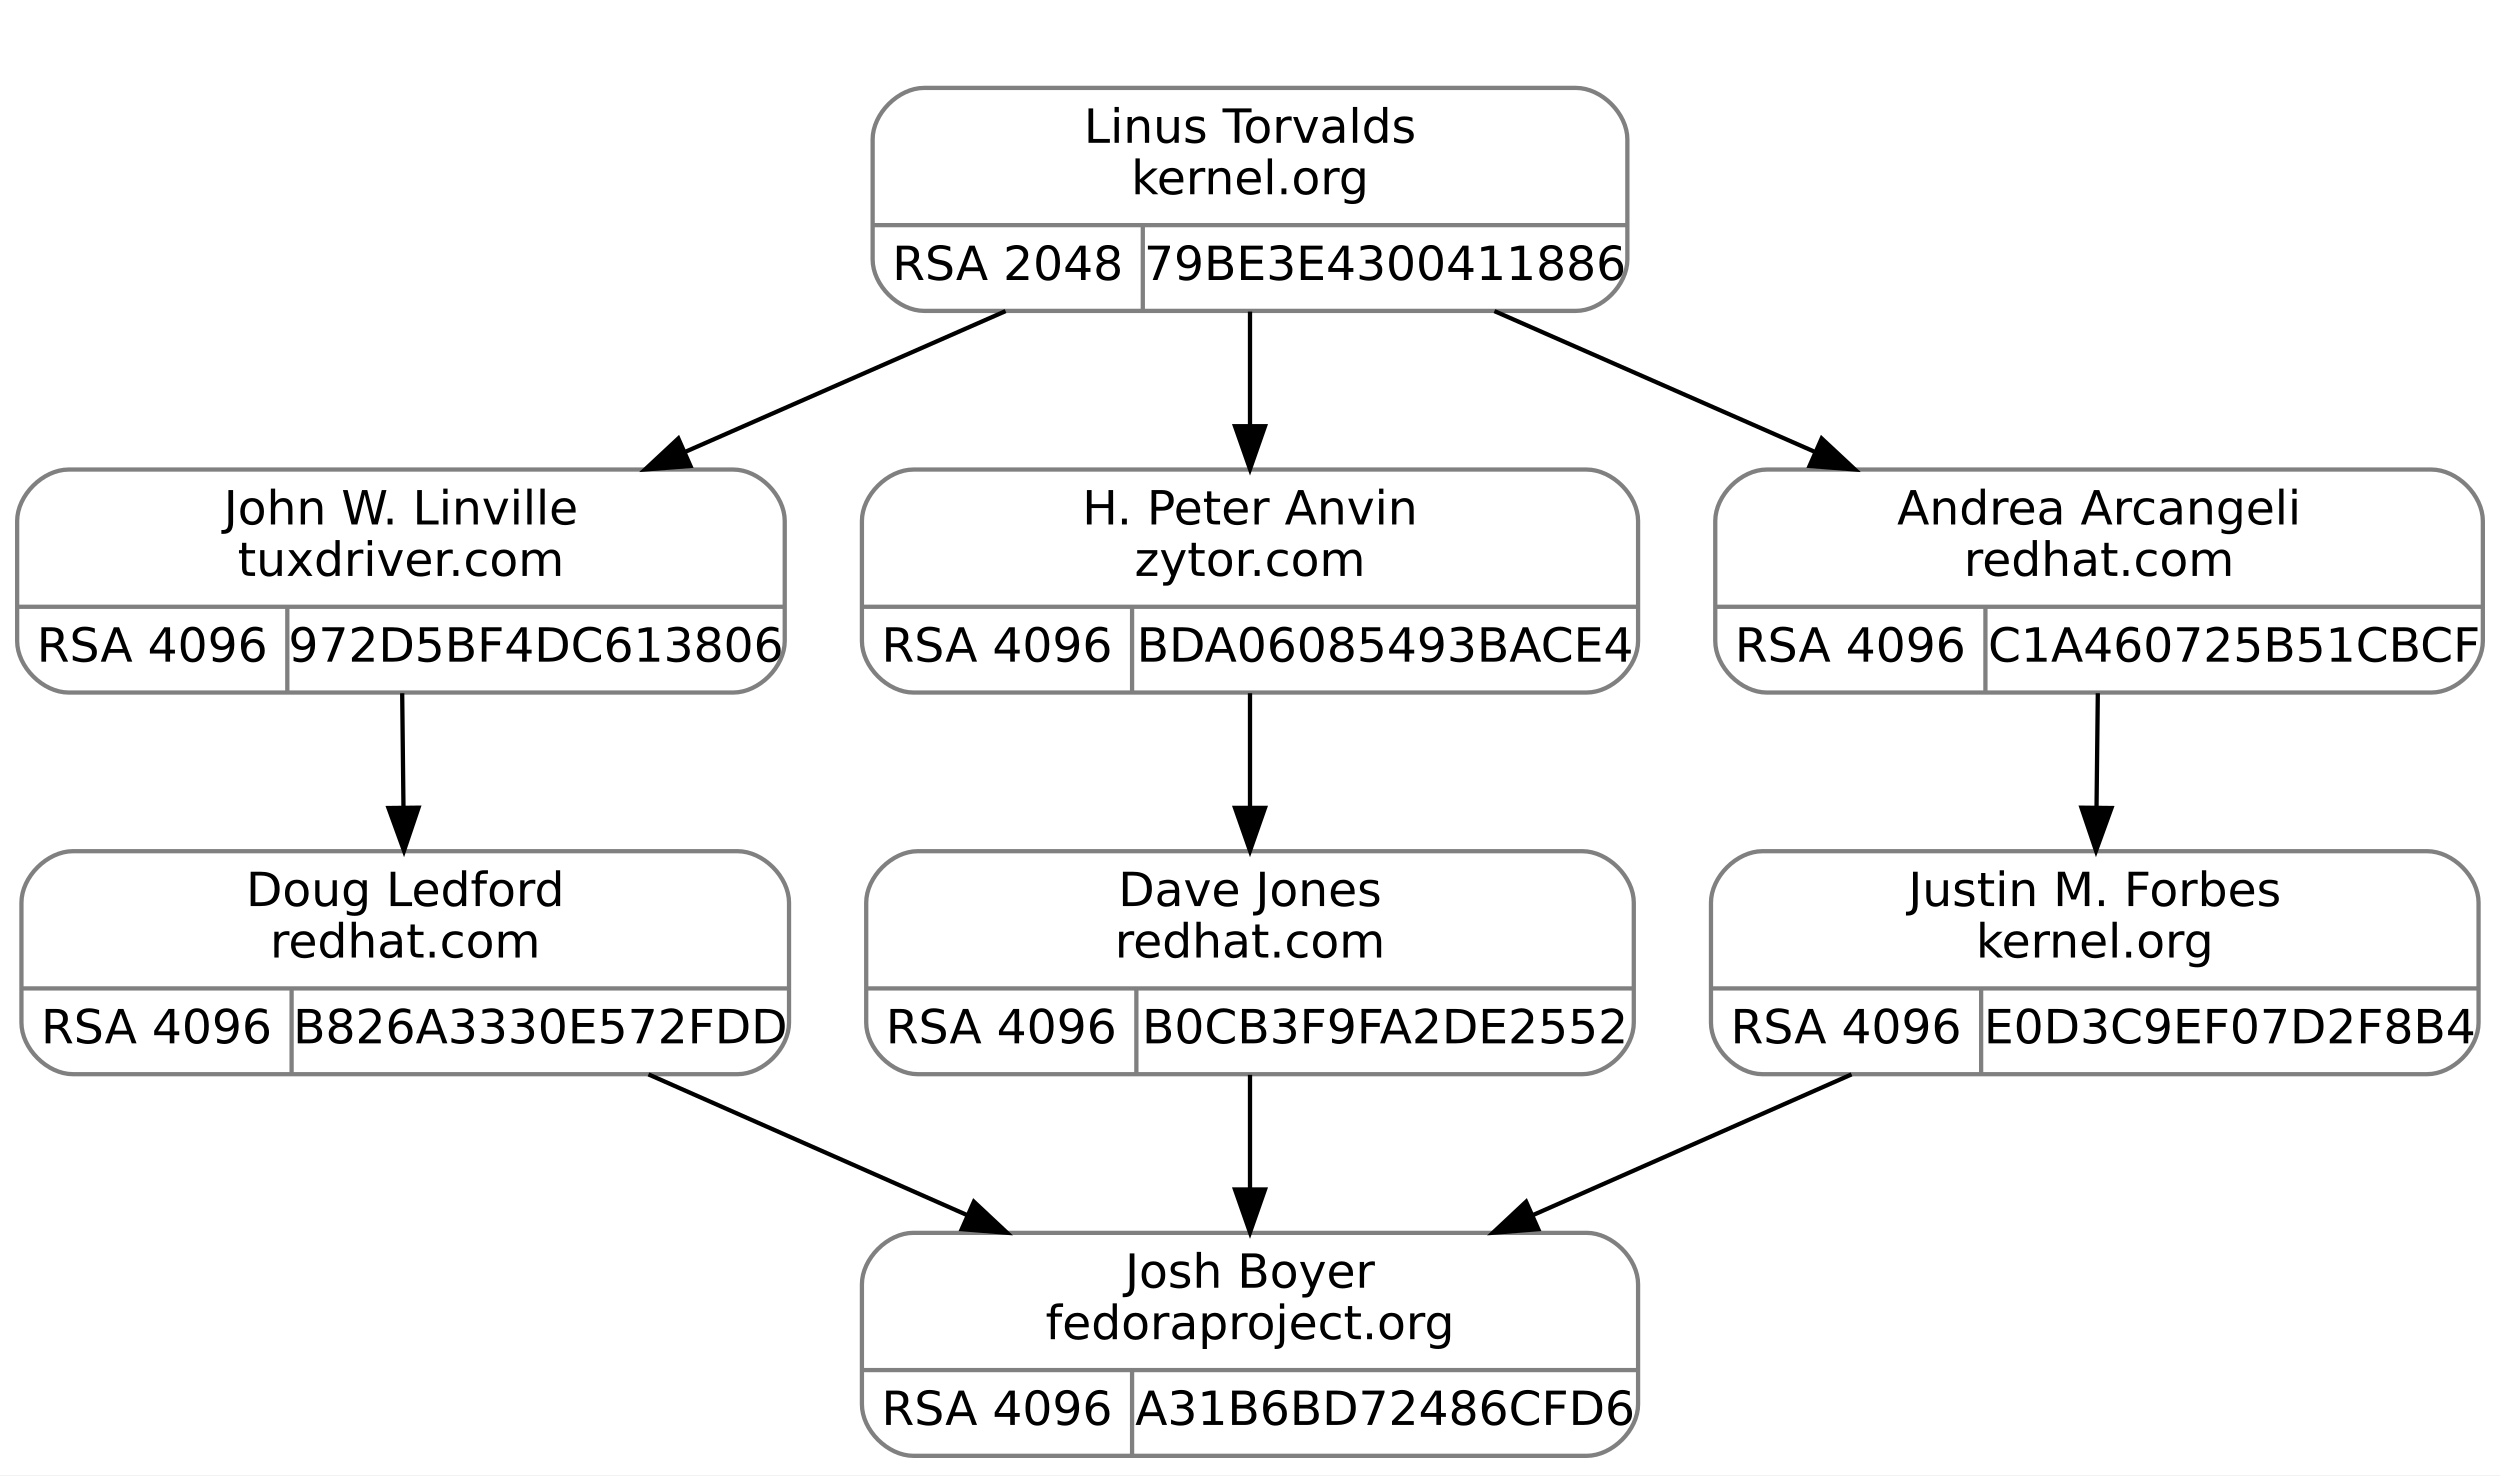
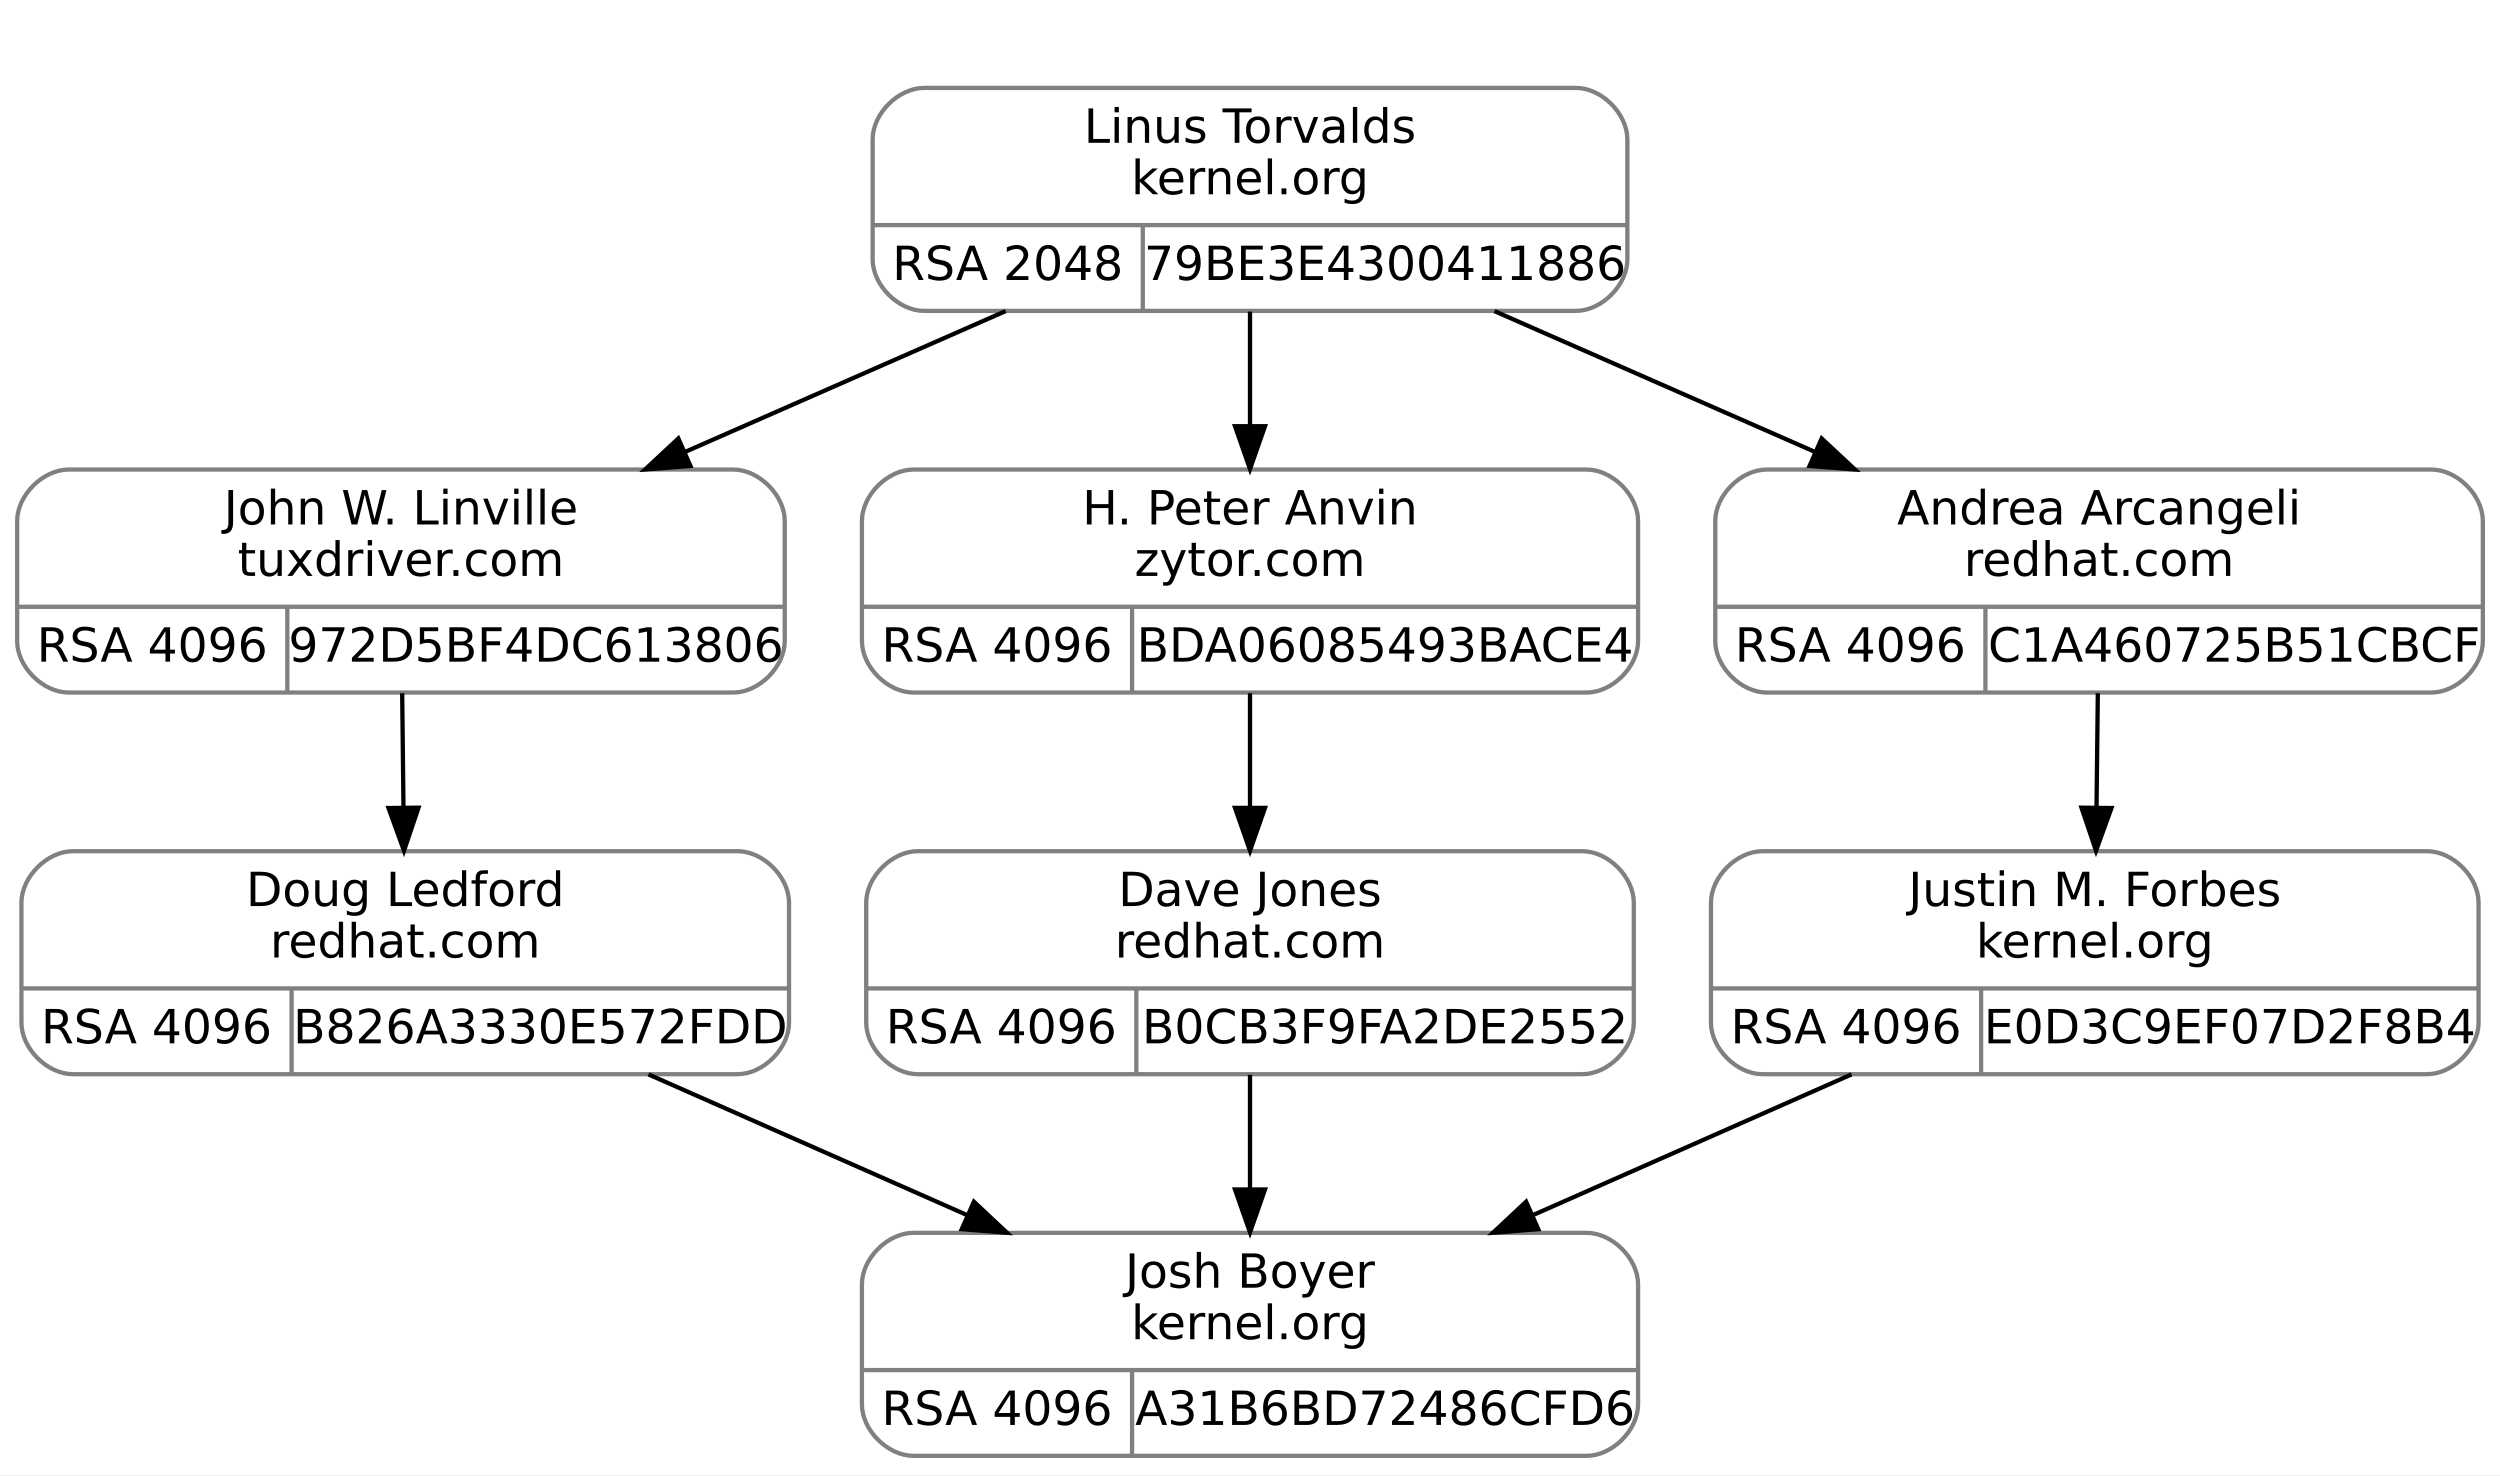
<svg xmlns="http://www.w3.org/2000/svg" width="583pt" height="344pt" viewBox="0.00 0.00 583.00 344.00">
  <g id="graph0" class="graph" transform="scale(1 1) rotate(0) translate(4 340)">
    <polygon fill="white" stroke="transparent" points="-4,4 -4,-340 579,-340 579,4 -4,4" />
    <g id="clust1" class="cluster">
      <polygon fill="none" stroke="white" points="191.5,-259 191.5,-328 383.5,-328 383.5,-259 191.5,-259" />
    </g>
    <g id="node1" class="node">
      <path fill="none" stroke="gray" d="M12,-178.5C12,-178.5 167,-178.5 167,-178.5 173,-178.5 179,-184.5 179,-190.5 179,-190.5 179,-218.5 179,-218.5 179,-224.5 173,-230.5 167,-230.5 167,-230.5 12,-230.5 12,-230.5 6,-230.5 0,-224.5 0,-218.5 0,-218.5 0,-190.5 0,-190.5 0,-184.5 6,-178.5 12,-178.5" />
      <text text-anchor="middle" x="89.5" y="-217.7" font-family="droid sans,dejavu sans,helvetica" font-size="11.00">John W. Linville</text>
      <text text-anchor="middle" x="89.5" y="-205.7" font-family="droid sans,dejavu sans,helvetica" font-size="11.00">tuxdriver.com</text>
      <polyline fill="none" stroke="gray" points="0,-198.5 179,-198.5 " />
      <text text-anchor="middle" x="31.5" y="-185.7" font-family="droid sans,dejavu sans,helvetica" font-size="11.00">RSA 4096</text>
      <polyline fill="none" stroke="gray" points="63,-178.5 63,-198.5 " />
      <text text-anchor="middle" x="121" y="-185.7" font-family="droid sans,dejavu sans,helvetica" font-size="11.00">972D5BF4DC613806</text>
    </g>
    <g id="node3" class="node">
      <path fill="none" stroke="gray" d="M13,-89.5C13,-89.5 168,-89.5 168,-89.5 174,-89.5 180,-95.5 180,-101.5 180,-101.5 180,-129.5 180,-129.5 180,-135.5 174,-141.5 168,-141.5 168,-141.5 13,-141.5 13,-141.5 7,-141.5 1,-135.5 1,-129.5 1,-129.5 1,-101.5 1,-101.5 1,-95.5 7,-89.5 13,-89.5" />
      <text text-anchor="middle" x="90.5" y="-128.7" font-family="droid sans,dejavu sans,helvetica" font-size="11.00">Doug Ledford</text>
      <text text-anchor="middle" x="90.5" y="-116.7" font-family="droid sans,dejavu sans,helvetica" font-size="11.00">redhat.com</text>
      <polyline fill="none" stroke="gray" points="1,-109.5 180,-109.5 " />
      <text text-anchor="middle" x="32.5" y="-96.7" font-family="droid sans,dejavu sans,helvetica" font-size="11.00">RSA 4096</text>
      <polyline fill="none" stroke="gray" points="64,-89.5 64,-109.5 " />
      <text text-anchor="middle" x="122" y="-96.7" font-family="droid sans,dejavu sans,helvetica" font-size="11.00">B826A3330E572FDD</text>
    </g>
    <g id="edge2" class="edge">
      <path fill="none" stroke="black" d="M89.79,-178.34C89.88,-170.04 89.99,-160.65 90.09,-151.75" />
      <polygon fill="black" stroke="black" points="93.6,-151.65 90.21,-141.61 86.6,-151.57 93.6,-151.65" />
    </g>
    <g id="node2" class="node">
      <path fill="none" stroke="gray" d="M211.5,-267.5C211.5,-267.5 363.5,-267.5 363.5,-267.5 369.5,-267.5 375.5,-273.5 375.5,-279.5 375.5,-279.5 375.5,-307.5 375.5,-307.5 375.5,-313.5 369.5,-319.5 363.5,-319.5 363.5,-319.5 211.5,-319.5 211.5,-319.5 205.5,-319.5 199.5,-313.5 199.5,-307.5 199.5,-307.5 199.5,-279.5 199.5,-279.5 199.5,-273.5 205.5,-267.5 211.5,-267.5" />
      <text text-anchor="middle" x="287.5" y="-306.7" font-family="droid sans,dejavu sans,helvetica" font-size="11.00">Linus Torvalds</text>
      <text text-anchor="middle" x="287.5" y="-294.7" font-family="droid sans,dejavu sans,helvetica" font-size="11.00">kernel.org</text>
      <polyline fill="none" stroke="gray" points="199.5,-287.5 375.5,-287.5 " />
      <text text-anchor="middle" x="231" y="-274.7" font-family="droid sans,dejavu sans,helvetica" font-size="11.00">RSA 2048</text>
      <polyline fill="none" stroke="gray" points="262.5,-267.5 262.5,-287.5 " />
      <text text-anchor="middle" x="319" y="-274.7" font-family="droid sans,dejavu sans,helvetica" font-size="11.00">79BE3E4300411886</text>
    </g>
    <g id="edge1" class="edge">
      <path fill="none" stroke="black" d="M230.5,-267.45C207.2,-257.22 180.09,-245.31 155.91,-234.68" />
      <polygon fill="black" stroke="black" points="157.01,-231.34 146.44,-230.52 154.19,-237.75 157.01,-231.34" />
    </g>
    <g id="node5" class="node">
      <path fill="none" stroke="gray" d="M209,-178.5C209,-178.5 366,-178.5 366,-178.5 372,-178.5 378,-184.5 378,-190.5 378,-190.5 378,-218.5 378,-218.5 378,-224.5 372,-230.5 366,-230.5 366,-230.5 209,-230.5 209,-230.5 203,-230.5 197,-224.5 197,-218.5 197,-218.5 197,-190.5 197,-190.5 197,-184.5 203,-178.5 209,-178.5" />
      <text text-anchor="middle" x="287.5" y="-217.7" font-family="droid sans,dejavu sans,helvetica" font-size="11.00">H. Peter Anvin</text>
      <text text-anchor="middle" x="287.5" y="-205.7" font-family="droid sans,dejavu sans,helvetica" font-size="11.00">zytor.com</text>
      <polyline fill="none" stroke="gray" points="197,-198.5 378,-198.5 " />
      <text text-anchor="middle" x="228.5" y="-185.7" font-family="droid sans,dejavu sans,helvetica" font-size="11.00">RSA 4096</text>
      <polyline fill="none" stroke="gray" points="260,-178.5 260,-198.5 " />
      <text text-anchor="middle" x="319" y="-185.7" font-family="droid sans,dejavu sans,helvetica" font-size="11.00">BDA06085493BACE4</text>
    </g>
    <g id="edge4" class="edge">
      <path fill="none" stroke="black" d="M287.5,-267.34C287.5,-259.04 287.5,-249.65 287.5,-240.75" />
      <polygon fill="black" stroke="black" points="291,-240.61 287.5,-230.61 284,-240.61 291,-240.61" />
    </g>
    <g id="node7" class="node">
      <path fill="none" stroke="gray" d="M408,-178.5C408,-178.5 563,-178.5 563,-178.5 569,-178.5 575,-184.5 575,-190.5 575,-190.5 575,-218.5 575,-218.5 575,-224.5 569,-230.5 563,-230.5 563,-230.5 408,-230.5 408,-230.5 402,-230.5 396,-224.5 396,-218.5 396,-218.5 396,-190.5 396,-190.5 396,-184.5 402,-178.5 408,-178.5" />
      <text text-anchor="middle" x="485.5" y="-217.7" font-family="droid sans,dejavu sans,helvetica" font-size="11.00">Andrea Arcangeli</text>
      <text text-anchor="middle" x="485.5" y="-205.7" font-family="droid sans,dejavu sans,helvetica" font-size="11.00">redhat.com</text>
      <polyline fill="none" stroke="gray" points="396,-198.5 575,-198.5 " />
      <text text-anchor="middle" x="427.5" y="-185.7" font-family="droid sans,dejavu sans,helvetica" font-size="11.00">RSA 4096</text>
      <polyline fill="none" stroke="gray" points="459,-178.5 459,-198.5 " />
      <text text-anchor="middle" x="517" y="-185.7" font-family="droid sans,dejavu sans,helvetica" font-size="11.00">C1A460725B51CBCF</text>
    </g>
    <g id="edge7" class="edge">
      <path fill="none" stroke="black" d="M344.5,-267.45C367.8,-257.22 394.91,-245.31 419.09,-234.68" />
      <polygon fill="black" stroke="black" points="420.81,-237.75 428.56,-230.52 417.99,-231.34 420.81,-237.75" />
    </g>
    <g id="node4" class="node">
      <path fill="none" stroke="gray" d="M209,-0.5C209,-0.5 366,-0.5 366,-0.5 372,-0.5 378,-6.5 378,-12.5 378,-12.5 378,-40.5 378,-40.5 378,-46.5 372,-52.5 366,-52.5 366,-52.5 209,-52.5 209,-52.5 203,-52.5 197,-46.5 197,-40.5 197,-40.5 197,-12.5 197,-12.5 197,-6.5 203,-0.5 209,-0.5" />
      <text text-anchor="middle" x="287.5" y="-39.7" font-family="droid sans,dejavu sans,helvetica" font-size="11.00">Josh Boyer</text>
-       <text text-anchor="middle" x="287.5" y="-27.7" font-family="droid sans,dejavu sans,helvetica" font-size="11.00">fedoraproject.org</text>
+       <text text-anchor="middle" x="287.5" y="-27.7" font-family="droid sans,dejavu sans,helvetica" font-size="11.00">kernel.org</text>
      <polyline fill="none" stroke="gray" points="197,-20.5 378,-20.5 " />
      <text text-anchor="middle" x="228.5" y="-7.7" font-family="droid sans,dejavu sans,helvetica" font-size="11.00">RSA 4096</text>
      <polyline fill="none" stroke="gray" points="260,-0.5 260,-20.5 " />
      <text text-anchor="middle" x="319" y="-7.7" font-family="droid sans,dejavu sans,helvetica" font-size="11.00">A31B6BD72486CFD6</text>
    </g>
    <g id="edge3" class="edge">
      <path fill="none" stroke="black" d="M147.22,-89.45C170.4,-79.22 197.37,-67.31 221.43,-56.68" />
      <polygon fill="black" stroke="black" points="223.11,-59.76 230.84,-52.52 220.28,-53.36 223.11,-59.76" />
    </g>
    <g id="node6" class="node">
      <path fill="none" stroke="gray" d="M210,-89.5C210,-89.5 365,-89.5 365,-89.5 371,-89.5 377,-95.5 377,-101.5 377,-101.5 377,-129.5 377,-129.5 377,-135.5 371,-141.5 365,-141.5 365,-141.5 210,-141.5 210,-141.5 204,-141.5 198,-135.5 198,-129.5 198,-129.5 198,-101.5 198,-101.5 198,-95.5 204,-89.5 210,-89.5" />
      <text text-anchor="middle" x="287.5" y="-128.7" font-family="droid sans,dejavu sans,helvetica" font-size="11.00">Dave Jones</text>
      <text text-anchor="middle" x="287.5" y="-116.7" font-family="droid sans,dejavu sans,helvetica" font-size="11.00">redhat.com</text>
      <polyline fill="none" stroke="gray" points="198,-109.5 377,-109.5 " />
      <text text-anchor="middle" x="229.5" y="-96.7" font-family="droid sans,dejavu sans,helvetica" font-size="11.00">RSA 4096</text>
      <polyline fill="none" stroke="gray" points="261,-89.5 261,-109.5 " />
      <text text-anchor="middle" x="319" y="-96.7" font-family="droid sans,dejavu sans,helvetica" font-size="11.00">B0CB3F9FA2DE2552</text>
    </g>
    <g id="edge5" class="edge">
      <path fill="none" stroke="black" d="M287.5,-178.34C287.5,-170.04 287.5,-160.65 287.5,-151.75" />
      <polygon fill="black" stroke="black" points="291,-151.61 287.5,-141.61 284,-151.61 291,-151.61" />
    </g>
    <g id="edge6" class="edge">
      <path fill="none" stroke="black" d="M287.5,-89.34C287.5,-81.04 287.5,-71.65 287.5,-62.75" />
      <polygon fill="black" stroke="black" points="291,-62.61 287.5,-52.61 284,-62.61 291,-62.61" />
    </g>
    <g id="node8" class="node">
      <path fill="none" stroke="gray" d="M407,-89.5C407,-89.5 562,-89.5 562,-89.5 568,-89.5 574,-95.5 574,-101.5 574,-101.5 574,-129.5 574,-129.5 574,-135.5 568,-141.5 562,-141.5 562,-141.5 407,-141.5 407,-141.5 401,-141.5 395,-135.5 395,-129.5 395,-129.5 395,-101.5 395,-101.5 395,-95.5 401,-89.5 407,-89.5" />
      <text text-anchor="middle" x="484.5" y="-128.7" font-family="droid sans,dejavu sans,helvetica" font-size="11.00">Justin M. Forbes</text>
      <text text-anchor="middle" x="484.5" y="-116.7" font-family="droid sans,dejavu sans,helvetica" font-size="11.00">kernel.org</text>
      <polyline fill="none" stroke="gray" points="395,-109.5 574,-109.5 " />
      <text text-anchor="middle" x="426.5" y="-96.7" font-family="droid sans,dejavu sans,helvetica" font-size="11.00">RSA 4096</text>
      <polyline fill="none" stroke="gray" points="458,-89.5 458,-109.5 " />
      <text text-anchor="middle" x="516" y="-96.7" font-family="droid sans,dejavu sans,helvetica" font-size="11.00">E0D3C9EF07D2F8B4</text>
    </g>
    <g id="edge8" class="edge">
      <path fill="none" stroke="black" d="M485.21,-178.34C485.12,-170.04 485.01,-160.65 484.91,-151.75" />
      <polygon fill="black" stroke="black" points="488.4,-151.57 484.79,-141.61 481.4,-151.65 488.4,-151.57" />
    </g>
    <g id="edge9" class="edge">
      <path fill="none" stroke="black" d="M427.78,-89.45C404.6,-79.22 377.63,-67.31 353.57,-56.68" />
      <polygon fill="black" stroke="black" points="354.72,-53.36 344.16,-52.52 351.89,-59.76 354.72,-53.36" />
    </g>
  </g>
</svg>
